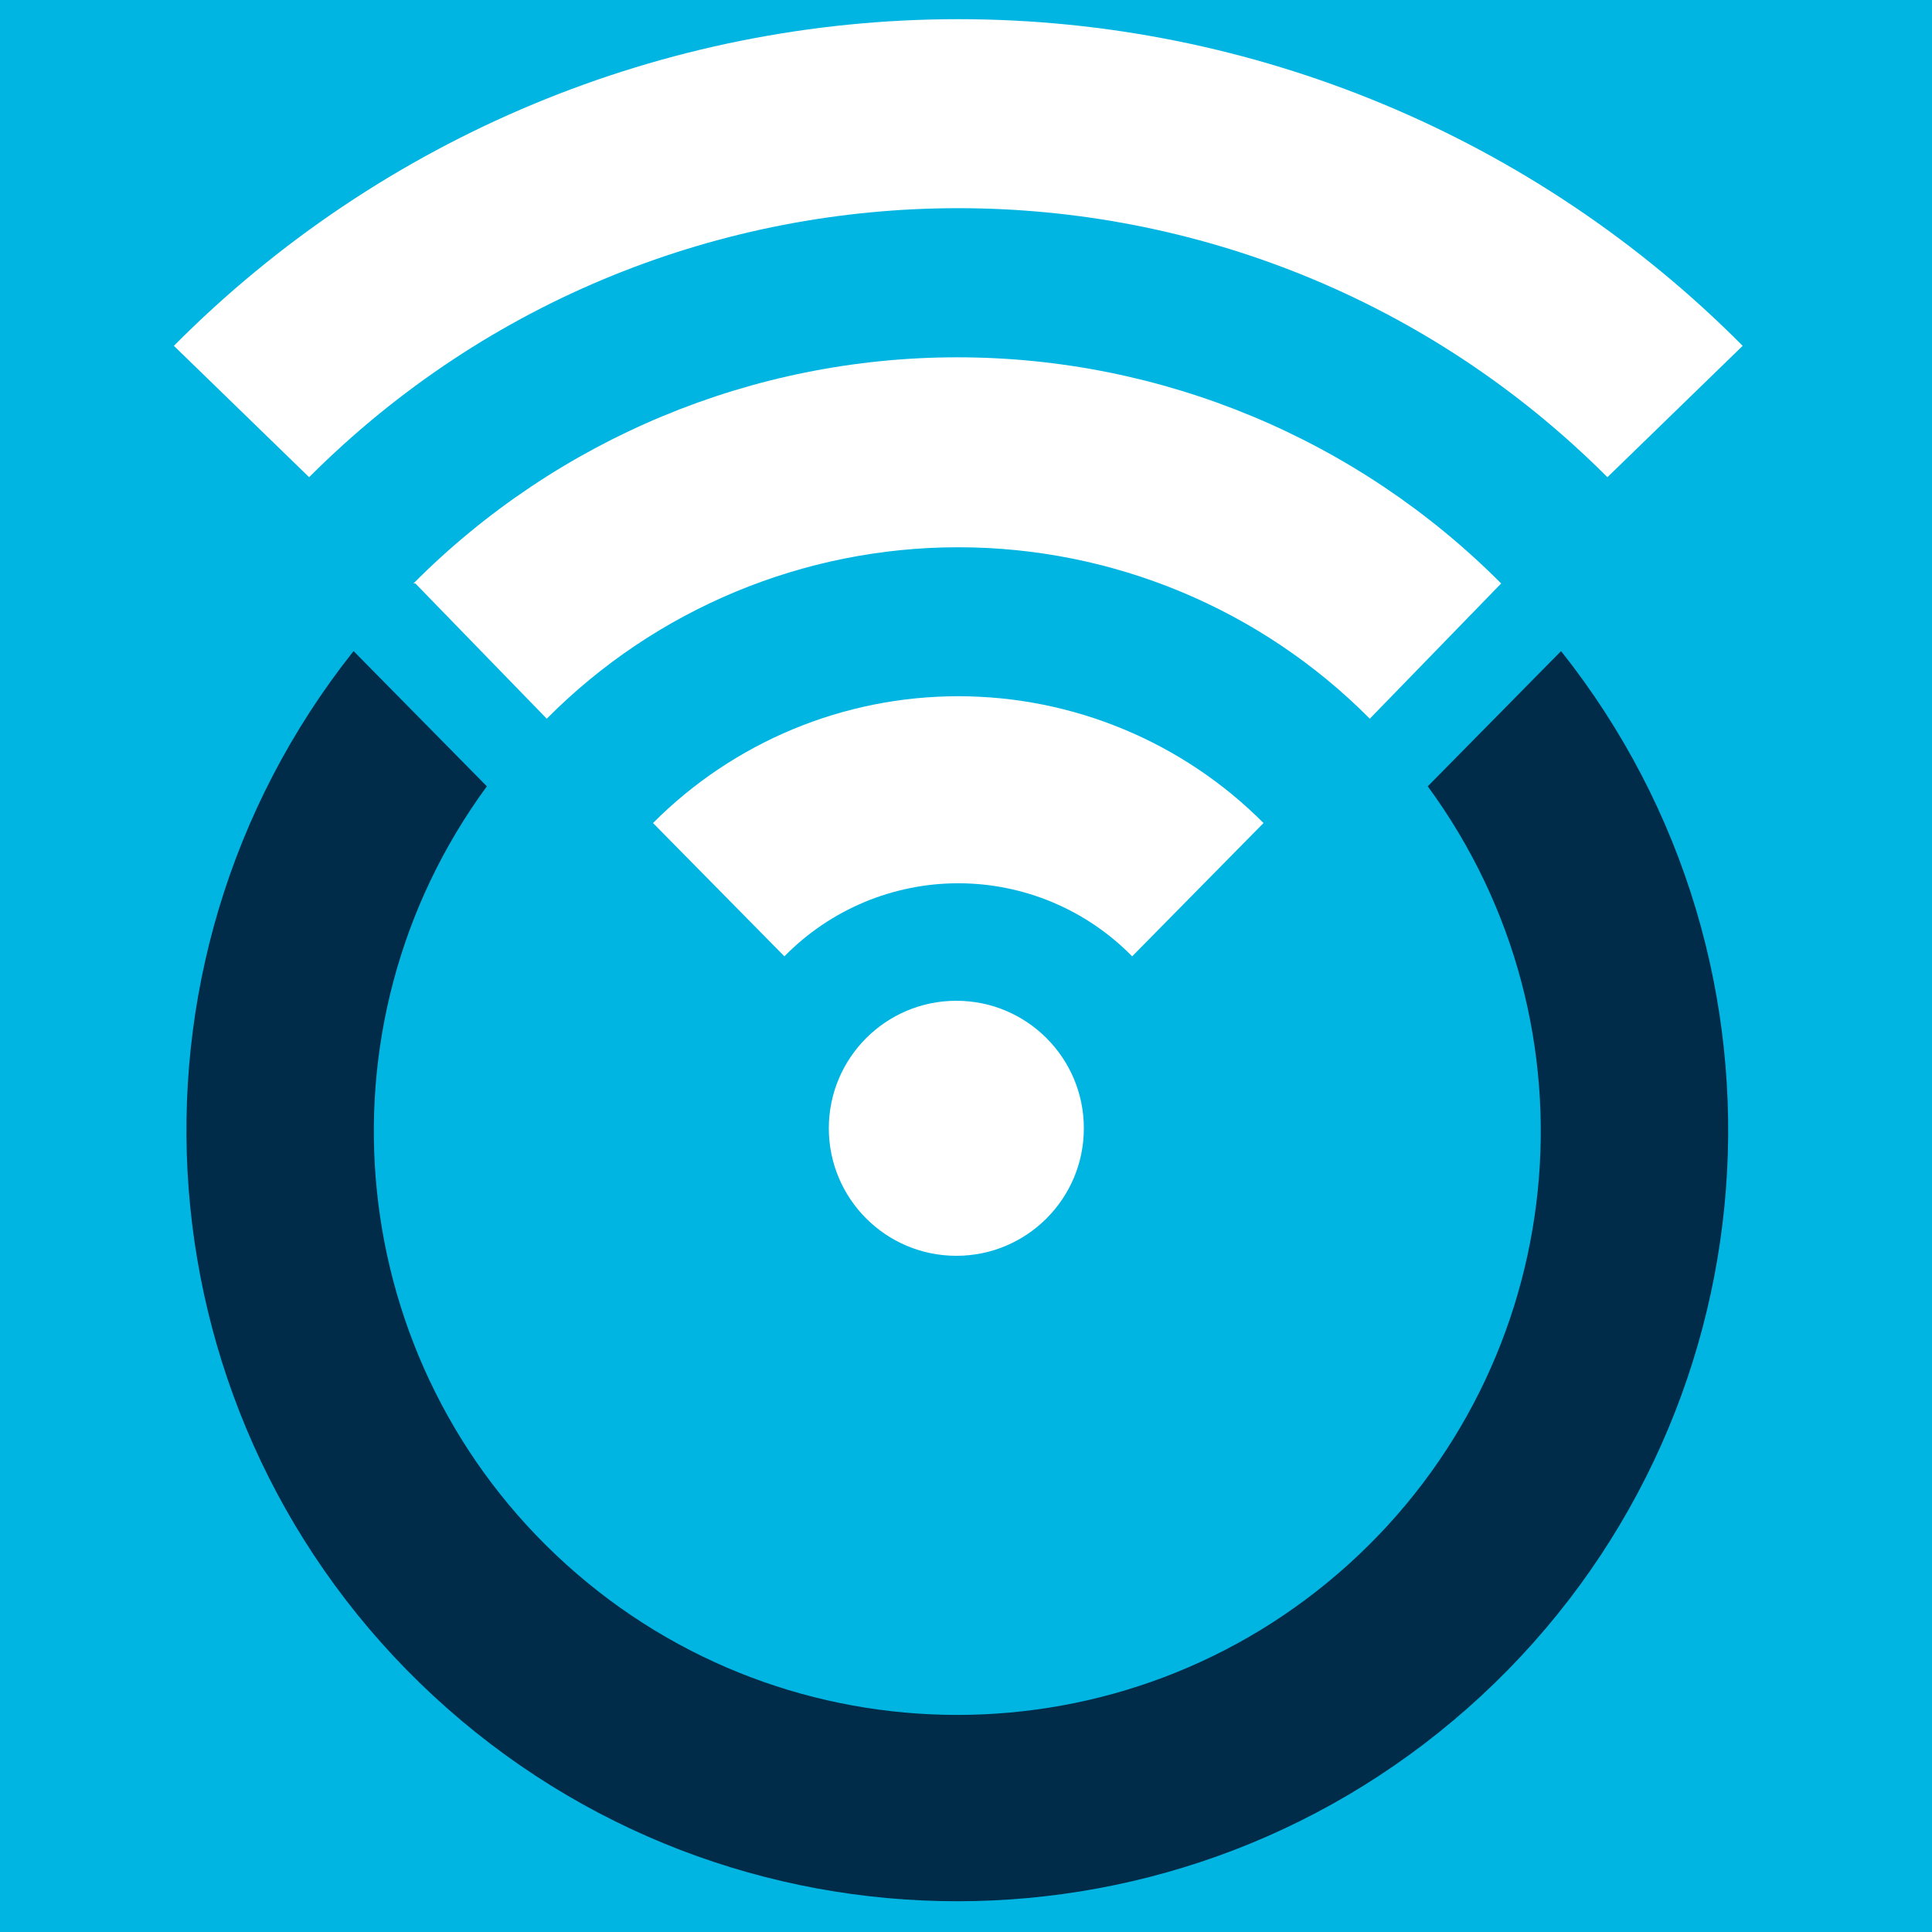
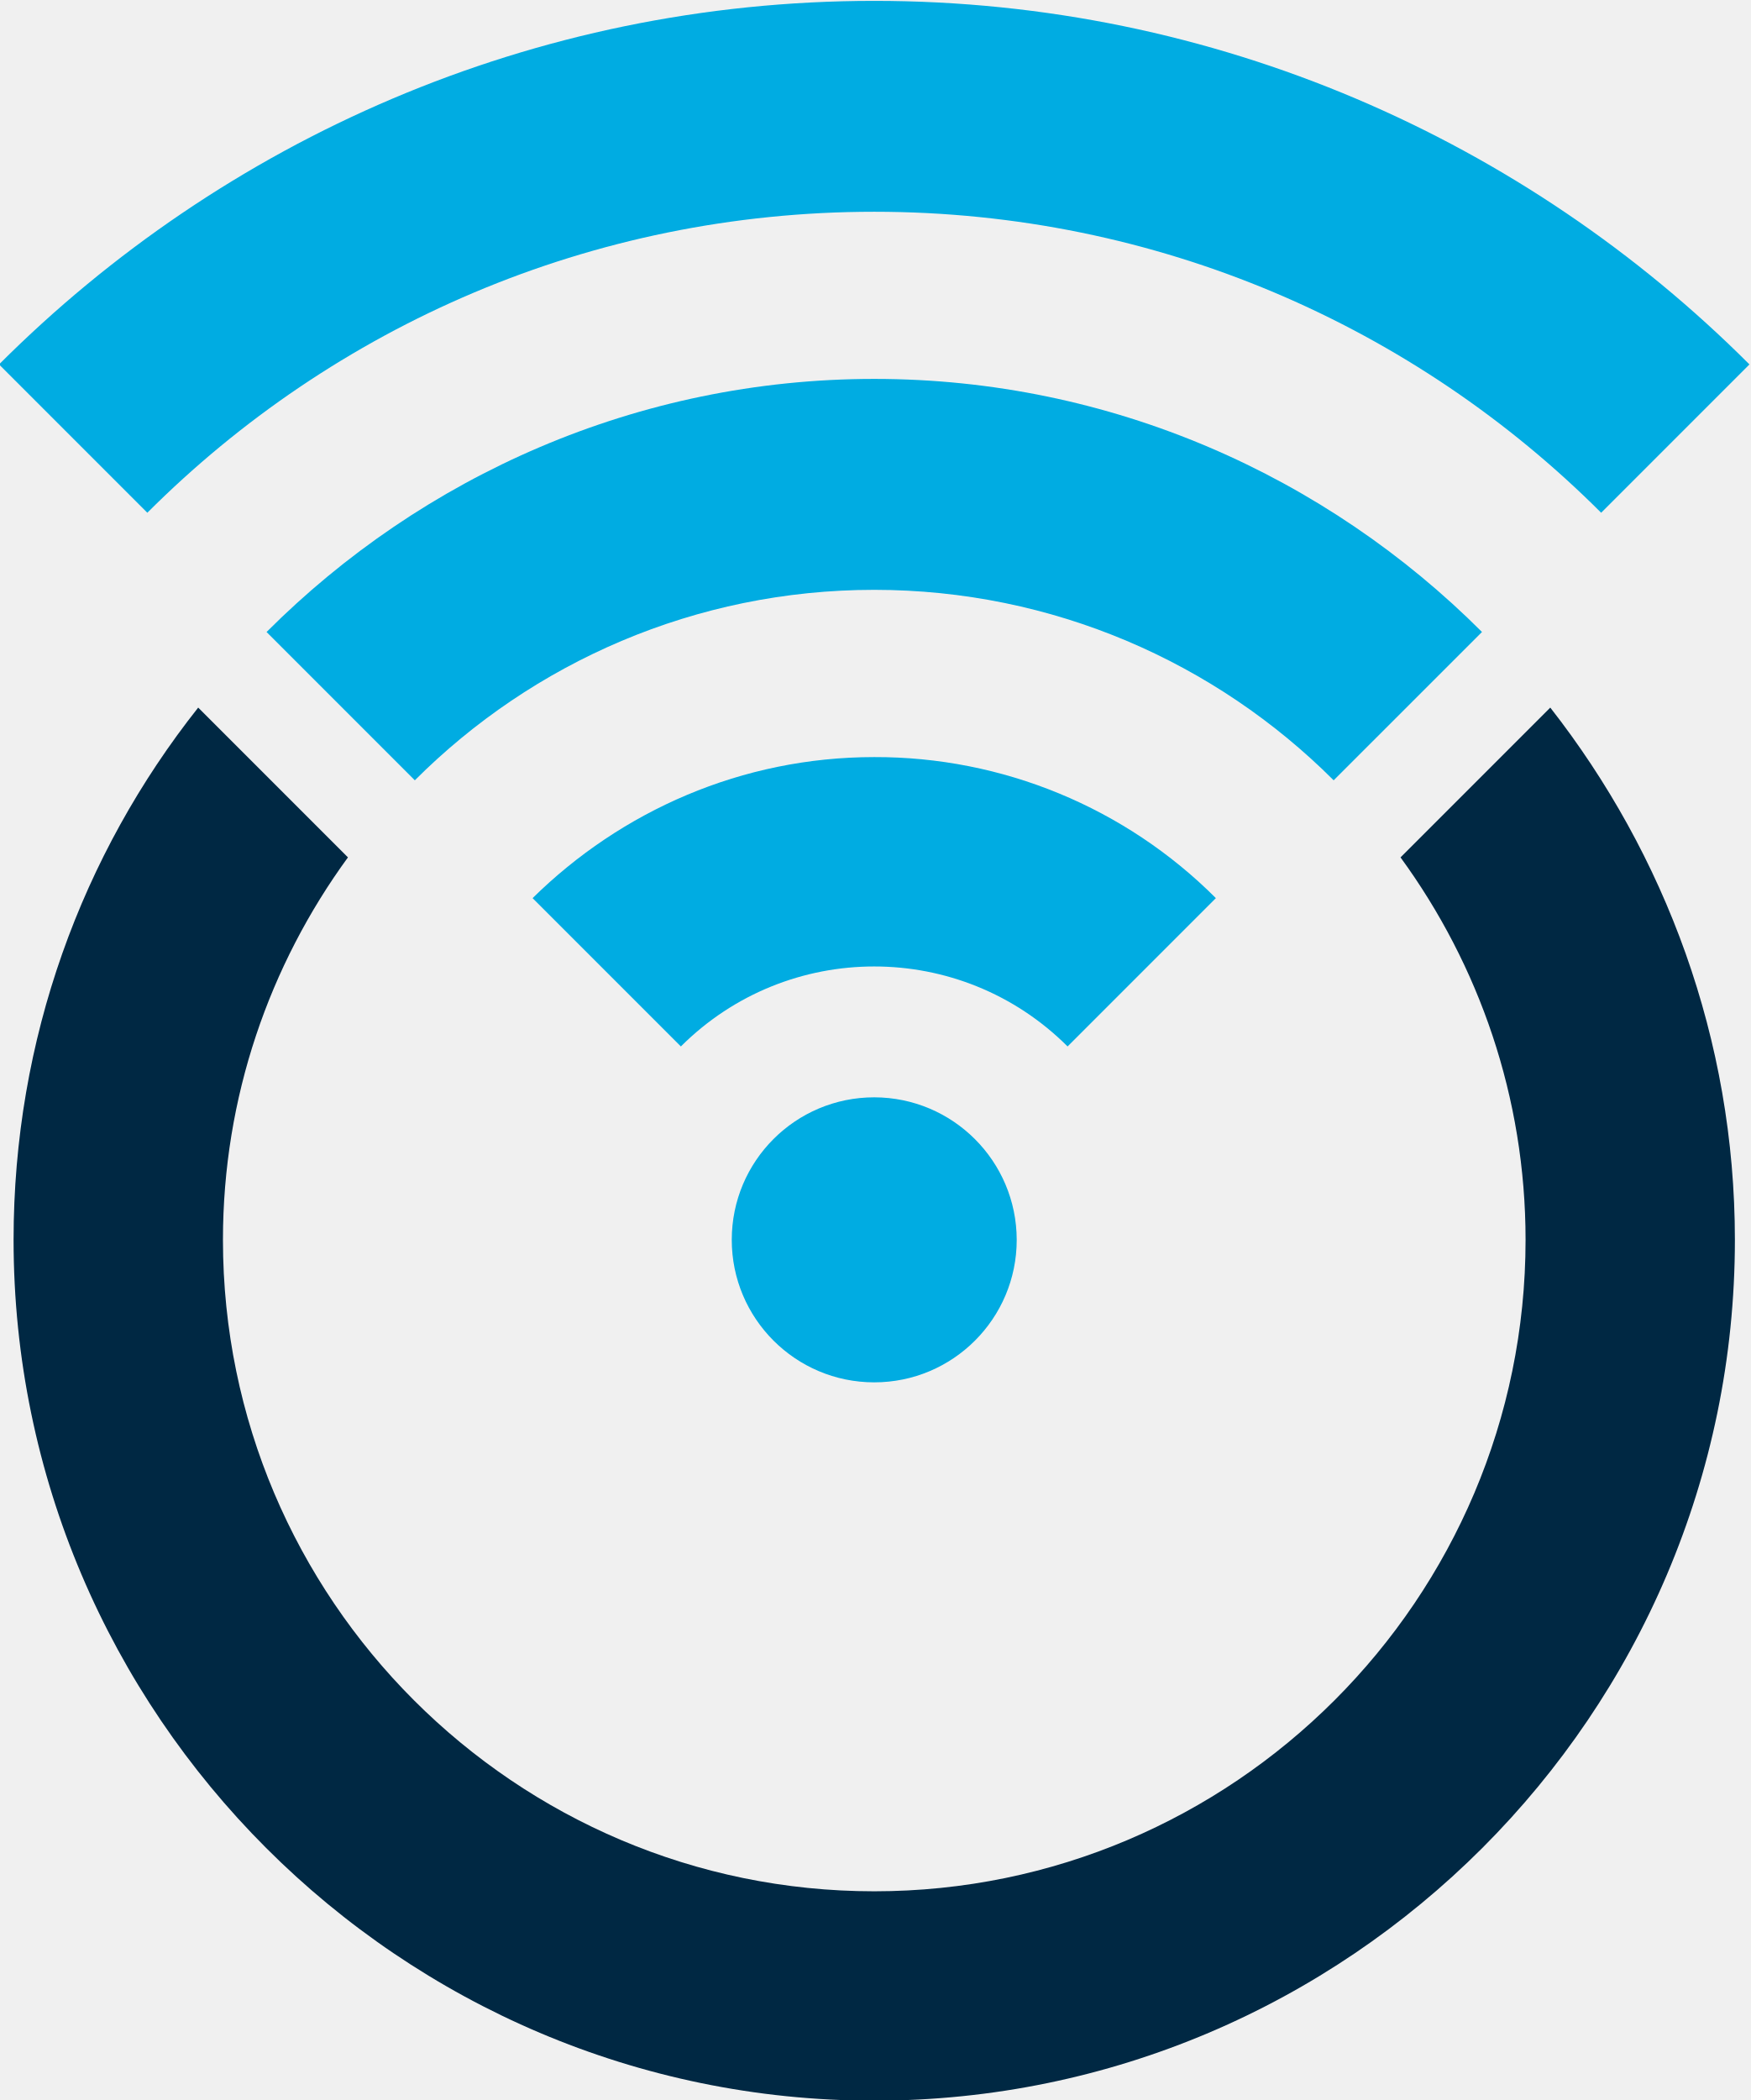
- <svg xmlns="http://www.w3.org/2000/svg" viewBox="-9 -1 100 100">
-   <path d="m -9 -1h100v100h-100z" fill="#00B5E2" />
-   <path d="m40.5 50.8a6.6 6.6 0 1 0 0 13.2 6.6 6.6 0 0 0 0-13.2m-40.5-33.9 7 6.8a47.5 47.5 0 0 1 67.2 0l7-6.8a57.2 57.2 0 0 0-81.2 0" fill="#fff" />
-   <path d="m12.5 29.2 6.8 7a30 30 0 0 1 42.6 0l6.8-7a39.7 39.7 0 0 0-56.3 0" fill="#fff" />
-   <path d="m24.8 41.6 6.8 6.9a12.6 12.6 0 0 1 18 0l6.8-6.9a22.3 22.3 0 0 0-31.6 0" fill="#fff" />
-   <path d="m64.9 39.7a30.2 30.2 0 1 1-48.7 0l-6.9-7a39.9 39.9 0 1 0 62.5 0z" fill="#002B49" />
+ <svg xmlns="http://www.w3.org/2000/svg" viewBox="0 0 264.583 317.322">
+   <defs>
+     <clipPath clipPathUnits="userSpaceOnUse">
+       <path d="M0 0h792v612H0Z" />
+     </clipPath>
+     <style>@media (prefers-color-scheme:dark){.top{fill:#fff}.bottom{fill:#00ace2}}</style>
+   </defs>
+   <g transform="translate(-121.2202 -122.9412)">
+     <g transform="matrix(7.14 0 0 -7.14 -1420.128 1514.593)">
+       <g clip-path="url(#clipPath896)">
+         <g transform="translate(234.3811 171.6863)">
+           <path d="M0 0c-1.666 0-3.016-1.35-3.016-3.016 0-1.665 1.35-3.016 3.016-3.016s3.016 1.351 3.016 3.016C3.013-1.351 1.665-.003 0 0" class="top" fill="#00ace2" style="fill-opacity:1;fill-rule:nonzero;stroke:none" />
+         </g>
+         <g transform="translate(215.8547 187.1968)">
+           <path d="m0 0 3.139-3.139C7.078.8 12.525 3.231 18.526 3.231c6.002 0 11.449-2.432 15.388-6.37L37.053 0c-4.74 4.74-11.294 7.694-18.527 7.694C11.294 7.694 4.739 4.74 0 0" class="top" fill="#00ace2" style="fill-opacity:1;fill-rule:nonzero;stroke:none" />
+         </g>
+         <g transform="translate(221.5171 181.5344)">
+           <path d="m0 0 3.139-3.139C5.632-.646 9.079.892 12.863.892s7.233-1.538 9.726-4.031L25.729 0c-3.293 3.293-7.848 5.356-12.864 5.356C7.848 5.356 3.294 3.294.001 0" class="top" fill="#00ace2" style="fill-opacity:1;fill-rule:nonzero;stroke:none" />
+         </g>
+         <g transform="translate(227.1489 175.9019)">
+           <path d="m0 0 3.139-3.139c2.262 2.257 5.924 2.257 8.186 0L14.464 0a10.183 10.183 0 0 1-7.232 2.985C4.432 2.985 1.876 1.846 0 0" class="top" fill="#00ace2" style="fill-opacity:1;fill-rule:nonzero;stroke:none" />
+         </g>
+         <g transform="translate(245.5215 176.7642)">
+           <path d="M0 0c1.662-2.277 2.647-5.078 2.647-8.094 0-7.601-6.186-13.787-13.787-13.787-7.602 0-13.787 6.186-13.787 13.787 0 3.016.984 5.817 2.646 8.094l-3.17 3.17c-2.462-3.108-3.908-7.017-3.908-11.264 0-10.032 8.186-18.218 18.219-18.218 10.032 0 18.218 8.186 18.218 18.218C7.078-3.847 5.601.062 3.17 3.17z" class="bottom" fill="#002843" style="fill-opacity:1;fill-rule:nonzero;stroke:none" />
+         </g>
+       </g>
+     </g>
+   </g>
</svg>
